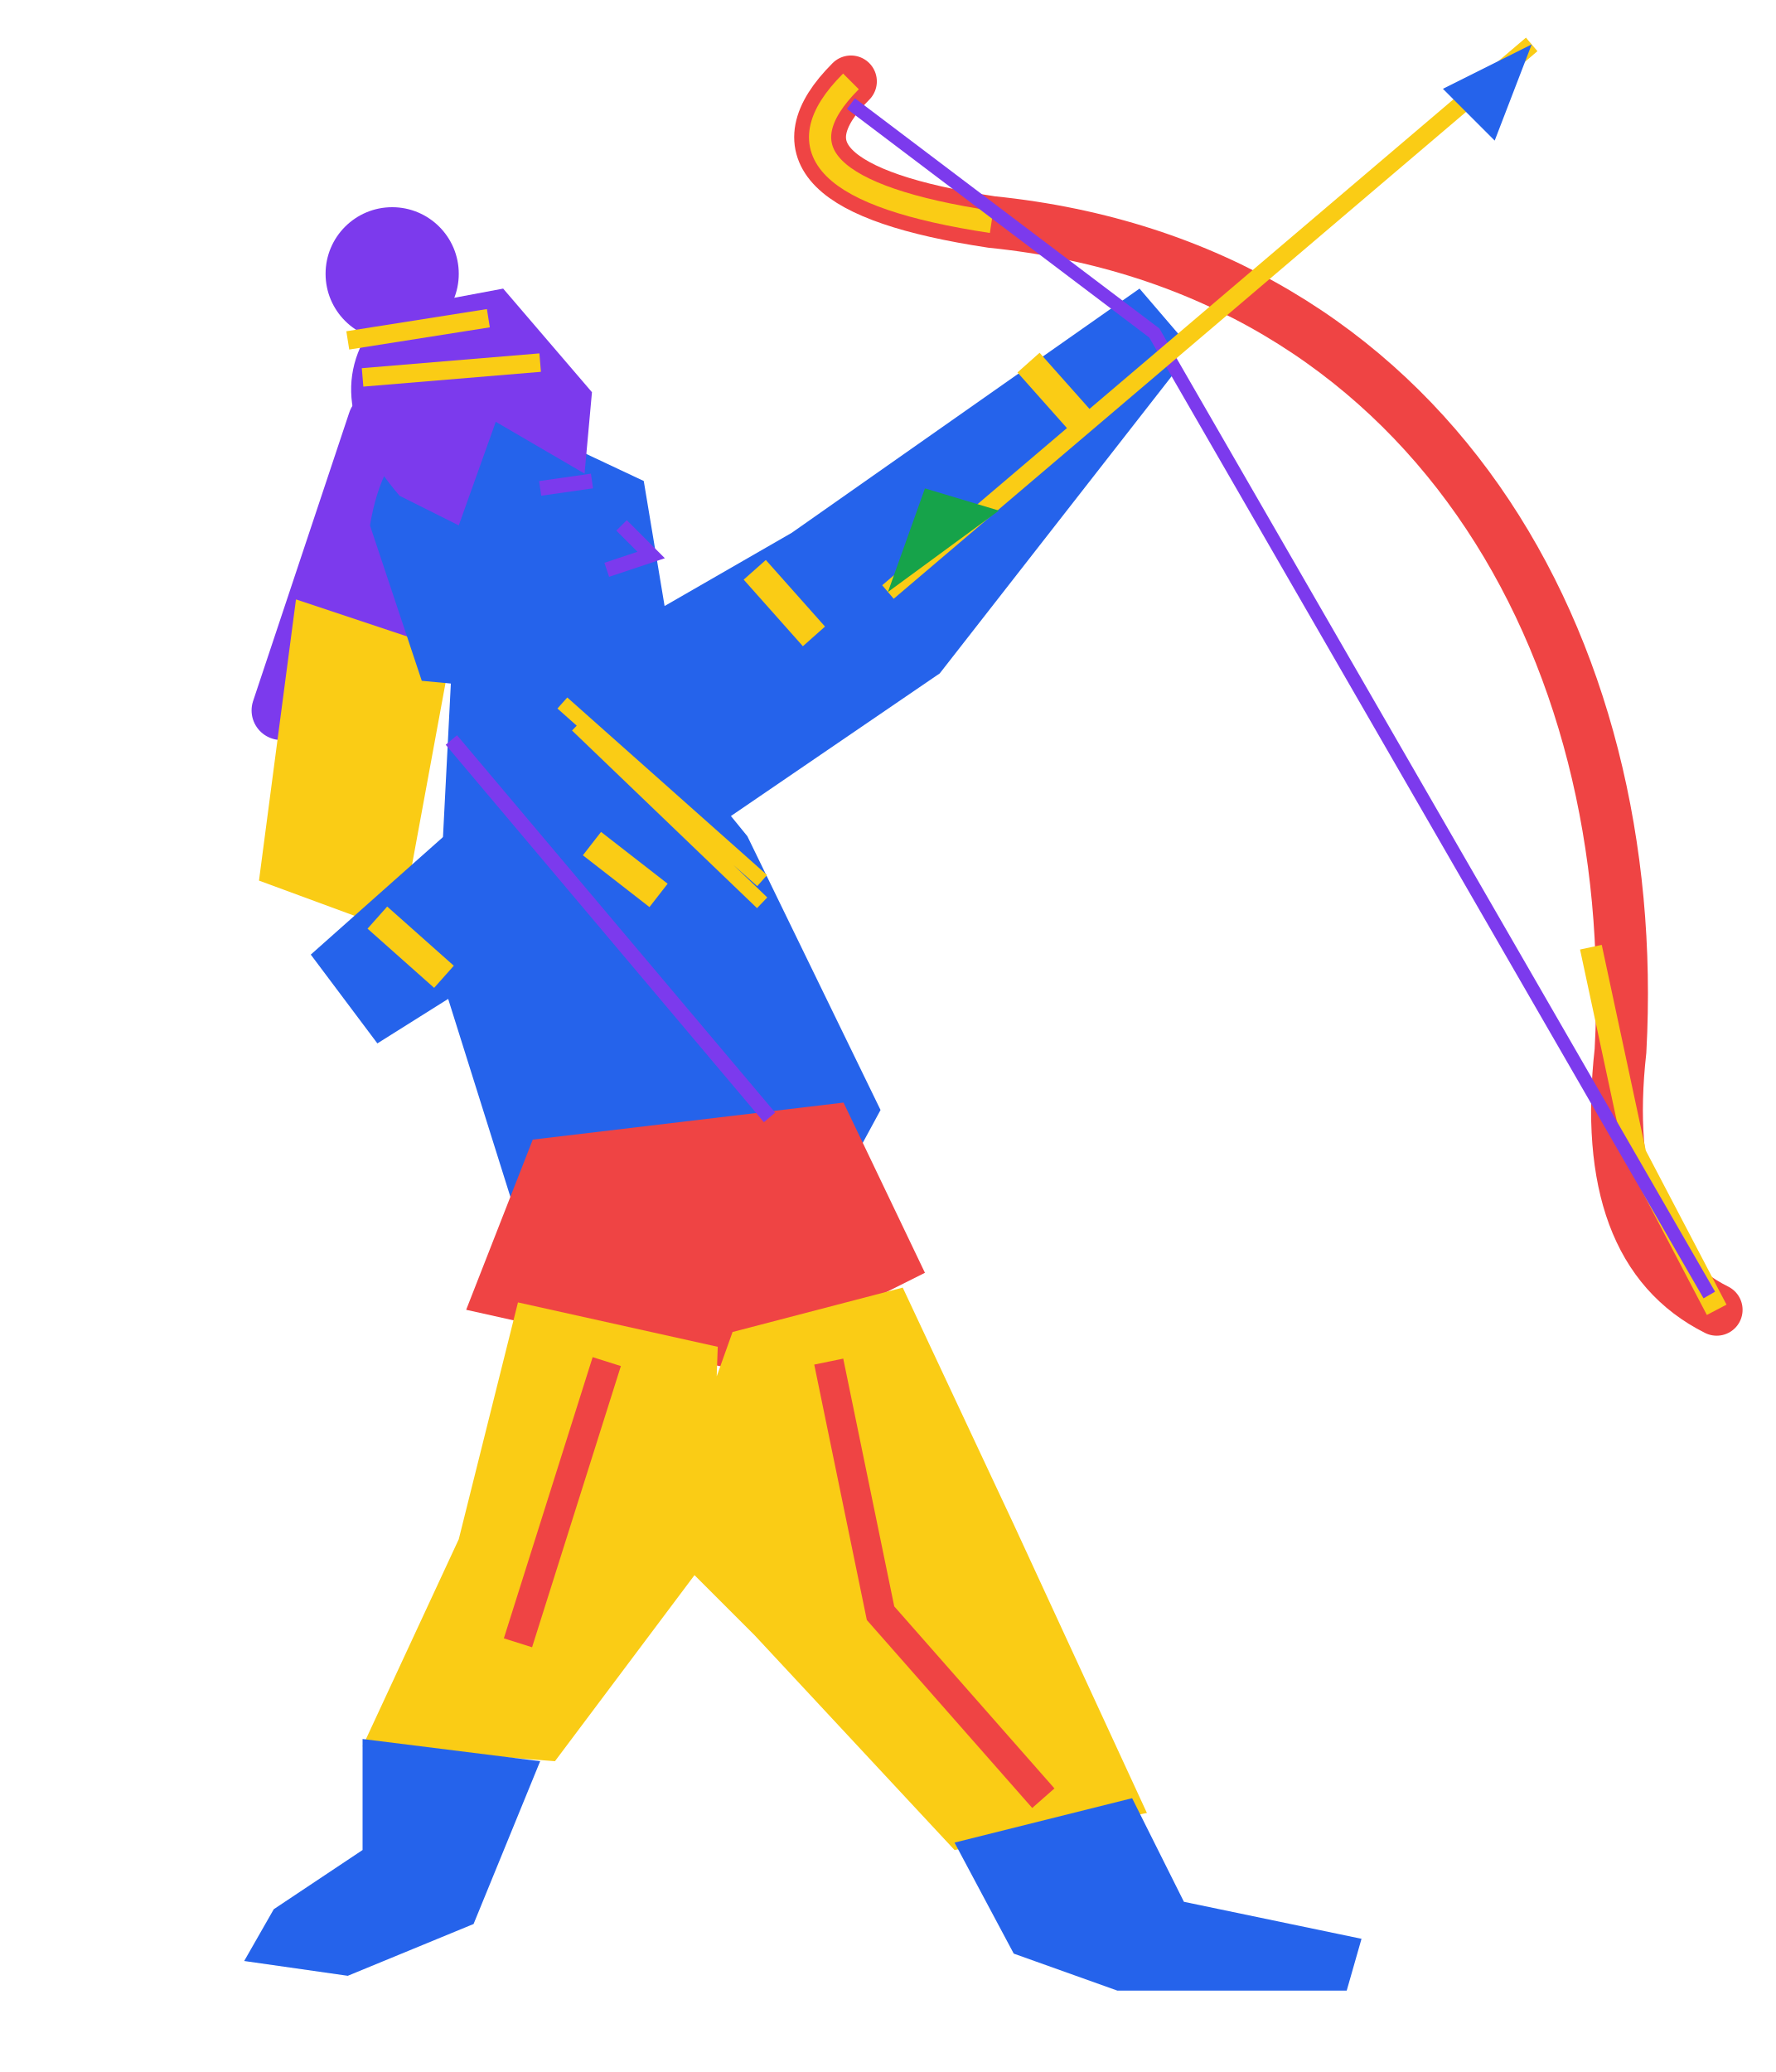
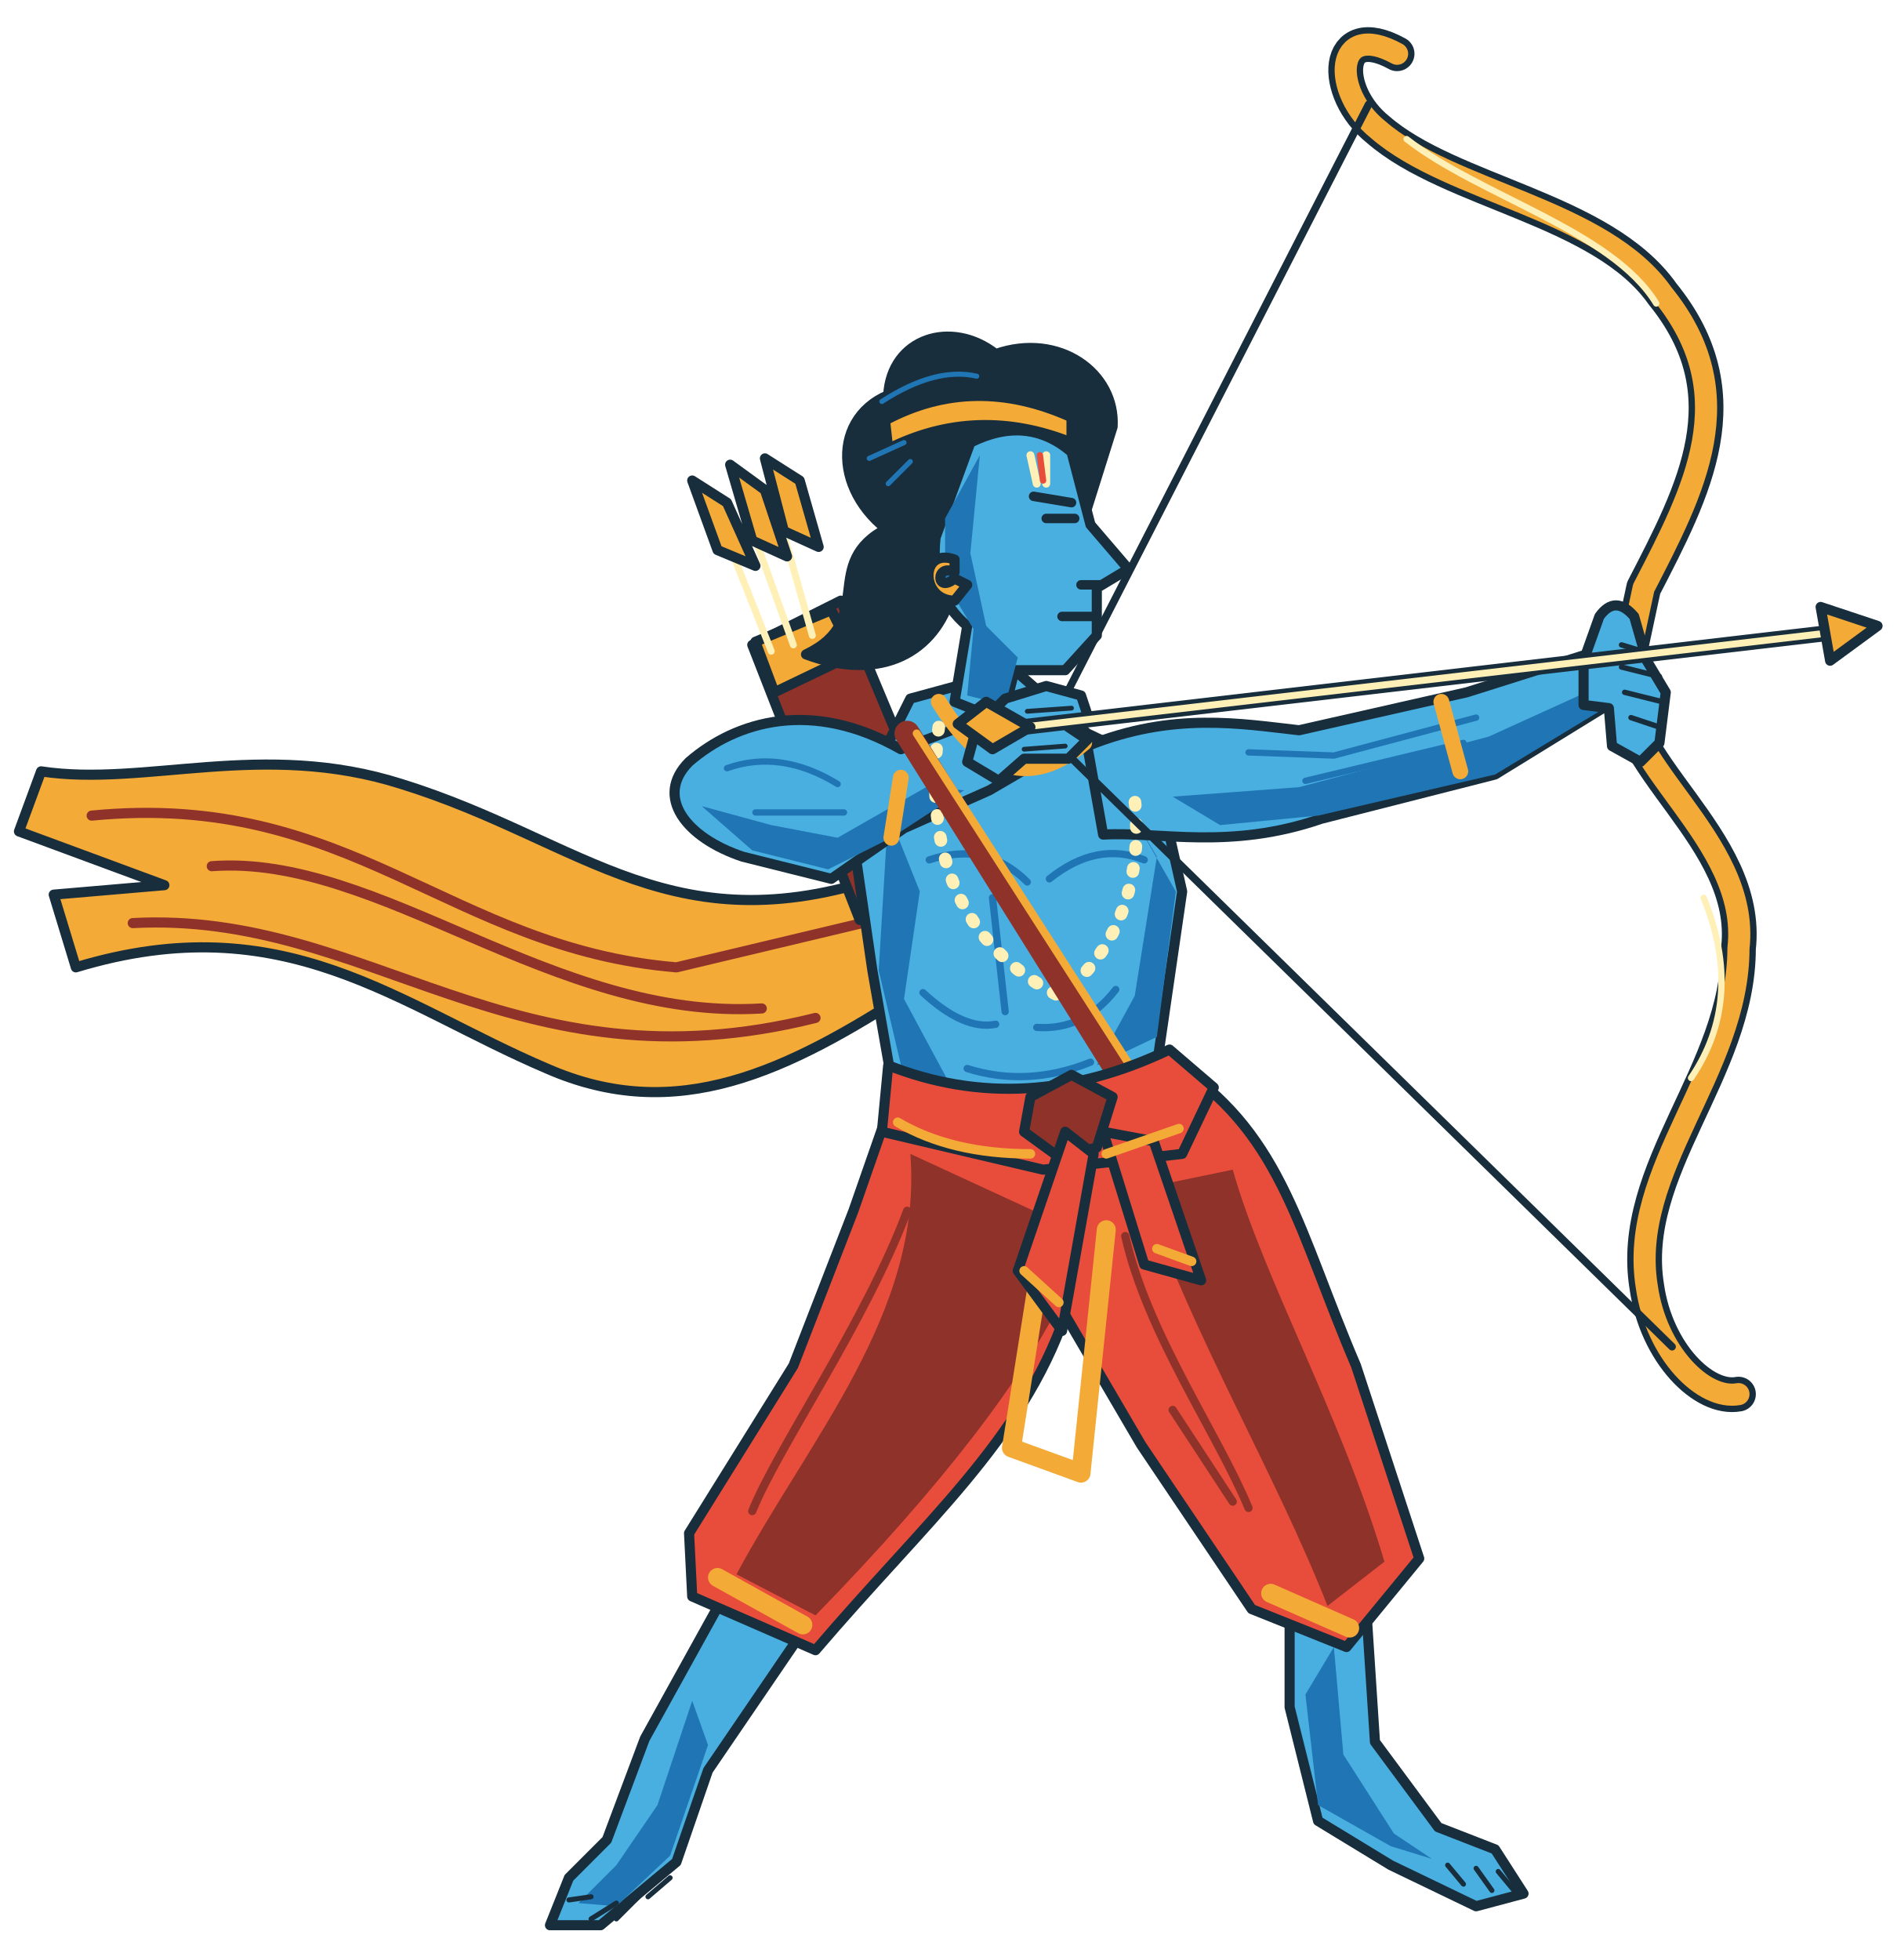
- <svg xmlns="http://www.w3.org/2000/svg" viewBox="0 0 240 280">
-   <path fill="none" stroke="#7C3AED" stroke-width="8" stroke-linecap="round" d="M51 57L38 96M56 58L44 99M63 62L51 104" />
-   <path fill="#FACC15" d="M40 81L61 88L54 126L35 119Z" />
-   <path fill="#2563EB" d="M70 57Q53 53 50 71L57 92L78 94L90 83L87 65Z" />
-   <path fill="#7C3AED" d="M54 67Q42 53 52 42L68 39L80 53L79 64L67 57L62 71Z" />
-   <circle fill="#7C3AED" cx="53" cy="37" r="9" />
-   <path fill="none" stroke="#FACC15" stroke-width="2.5" d="M47 46L66 43M49 51L73 49" />
-   <path fill="none" stroke="#7C3AED" stroke-width="2" d="M73 66L80 65M84 71L88 75L82 77" />
-   <path fill="#2563EB" d="M61 91L79 86L101 113L119 150L106 174L70 165L59 130Z" />
-   <path fill="#2563EB" d="M74 91L107 72L154 39L160 46L118 88L87 112Z" />
-   <path fill="#2563EB" d="M69 105L42 129L51 141L86 119L127 91L159 50L153 42L119 78L80 102Z" />
-   <path fill="none" stroke="#FACC15" stroke-width="4" d="M139 49L147 58M102 77L110 86M51 124L60 132M80 114L89 121" />
-   <path fill="#EF4444" d="M72 154L114 149L125 172L99 185L63 177Z" />
-   <path fill="#FACC15" d="M70 176L97 182L96 210L75 238L49 236L62 208ZM99 180L122 174L137 206L155 245L129 250L102 221L89 208Z" />
-   <path fill="none" stroke="#EF4444" stroke-width="4" d="M82 184L70 222M112 184L119 218L141 243" />
-   <path fill="#2563EB" d="M49 235L73 238L64 260L47 267L33 265L37 258L49 250ZM129 249L153 243L160 257L184 262L182 269L151 269L137 264Z" />
-   <path fill="none" stroke="#EF4444" stroke-width="7" stroke-linecap="round" d="M115 11Q101 25 134 30C193 36 222 87 219 142Q216 169 232 177" />
-   <path fill="none" stroke="#FACC15" stroke-width="3" d="M115 11Q101 25 134 30M215 128L221 156L232 177" />
-   <path fill="none" stroke="#7C3AED" stroke-width="1.8" d="M115 14L156 45L231 175" />
-   <path fill="none" stroke="#FACC15" stroke-width="2.4" d="M120 80L207 6" />
-   <path fill="#2563EB" d="M207 6L195 12L202 19Z" />
-   <path fill="#16A34A" d="M120 80L125 66L135 69Z" />
-   <path fill="none" stroke="#7C3AED" stroke-width="2" d="M61 100L104 151" />
-   <path fill="none" stroke="#FACC15" stroke-width="2" d="M76 95L103 119M78 98L103 122" />
+ <svg xmlns="http://www.w3.org/2000/svg" viewBox="0 0 600 620" fill="none" stroke="#182E3C" stroke-width="3.2" stroke-linecap="round" stroke-linejoin="round">
+   <path fill="#F3AA37" d="M283 276C213 301 185 266 127 248C83 234 46 249 13 244L6 263L52 280L17 283L24 306C90 286 126 318 173 338C214 356 249 339 289 313Z" />
+   <path stroke="#8F322A" d="M29 258C111 250 142 300 214 306L277 291M42 292C117 288 162 346 258 322M67 274C120 270 175 323 241 319" />
+   <path fill="#8F322A" d="M238 204L266 190L302 276L272 291Z" />
+   <path fill="#F3AA37" d="M239 203L263 193L270 207L245 219Z" />
+   <path stroke="#FFF0B8" stroke-width="2.2" d="M244 206L229 168M251 204L237 165M257 201L246 162" />
+   <path fill="#F3AA37" d="M227 174L219 152L230 159L239 179ZM238 171L231 147L242 155L249 176ZM248 168L242 145L253 152L259 173Z" />
+   <path fill="#49AFE0" d="M235 494L254 516L224 560L214 589L190 609L174 609L180 594L192 582L204 550ZM408 499L432 505L435 551L455 578L473 585L482 599L467 603L440 590L417 576L408 540Z" />
+   <path fill="#2076B5" stroke="none" d="M219 538L208 571L195 590L183 602L195 603L212 587L224 552ZM422 521L425 555L441 580L453 588L440 584L417 571L413 536Z" />
+   <path stroke-width="1.6" d="M180 601L187 600M187 607L195 602M195 607L202 600M205 600L212 594M458 590L463 596M467 591L472 598M474 592L479 598" />
+   <path fill="#E84D3C" d="M285 340L374 338C406 360 411 390 429 432L449 493L426 521L396 509L361 457L337 416C323 456 293 481 258 522L219 505L218 485L251 432L270 383Z" />
+   <path fill="#8F322A" stroke="none" d="M288 365C292 415 256 455 233 498L258 511C298 470 324 436 337 409L340 389ZM361 376C379 426 403 465 420 508L438 494C424 447 400 405 390 370Z" />
+   <path stroke="#F3AA37" stroke-width="6" d="M227 499L254 514M402 504L427 515M333 376L320 458L342 466L350 389" />
+   <path stroke="#8F322A" stroke-width="2.6" d="M287 383C274 418 246 458 238 478M307 390C298 433 277 455 264 468M356 391C363 422 385 453 395 477M379 389L417 480M271 447L251 472M371 446L390 475" />
+   <path fill="#49AFE0" d="M288 221L321 212L344 232L365 242L374 282L366 337L341 359L283 347L276 307L269 259Z" />
+   <path fill="#2076B5" stroke="none" d="M281 257L291 282L286 316L300 342L286 341L278 307ZM356 254L366 271L359 315L347 337L366 328L372 282Z" />
+   <path stroke="#2076B5" stroke-width="2.3" d="M294 272Q312 266 325 279M332 278Q347 266 362 272M314 284L318 320M292 314Q305 326 315 324M328 325Q343 326 353 313M306 338Q325 344 345 336" />
+   <path fill="#49AFE0" d="M344 236C371 225 393 229 411 231L464 219L502 207L512 221L473 245L418 259C389 269 367 263 349 264Z" />
+   <path fill="#2076B5" stroke="none" d="M371 252L411 249L471 233L504 218L506 225L473 245L417 258L386 261Z" />
+   <path stroke="#2076B5" stroke-width="2" d="M395 238L422 239L467 227M413 247L463 235" />
+   <path fill="#49AFE0" d="M285 237C257 221 233 228 218 241C207 252 217 265 235 271L263 278L286 262L313 250L337 236L328 222L301 231Z" />
+   <path fill="#2076B5" stroke="none" d="M222 255L244 261L265 265L293 249L305 250L282 265L262 275L238 269Z" />
+   <path stroke="#2076B5" stroke-width="2" d="M230 243Q247 237 265 248M239 257L267 257" />
+   <path fill="#182E3C" d="M286 171C264 159 262 133 281 125C282 107 301 101 315 112C335 105 353 118 352 135L341 170L325 180Z" />
+   <path fill="#182E3C" d="M281 167C259 178 278 196 255 207C279 216 296 206 301 188L308 169Z" />
+   <path fill="#F3AA37" d="M280 133Q308 118 339 132L339 140Q309 128 281 142Z" />
+   <path fill="#49AFE0" d="M307 140Q325 131 339 143L345 166L357 180L347 186L347 201L337 212L321 212L317 228L302 222L306 198Q294 188 296 170Z" />
+   <path fill="#2076B5" stroke="none" d="M310 144L307 175L312 198L322 208L318 223L306 220L308 199L299 184L299 164Z" />
+   <path stroke="#182E3C" stroke-width="3" d="M327 157L339 159M331 164L340 164M342 185L348 185M336 195L346 195" />
+   <path stroke="#FFF0B8" stroke-width="2.5" d="M326 144L328 153M331 144L331 153" />
+   <path stroke="#E84D3C" stroke-width="2" d="M329 144L330 152" />
+   <path fill="#F3AA37" d="M302 177C291 173 291 190 302 190L306 185L302 183C296 188 296 178 302 181Z" />
+   <path stroke="#2076B5" stroke-width="1.6" d="M279 127Q296 116 309 119M275 145L286 140M281 153L288 146" />
+   <path stroke="#F3AA37" stroke-width="5" d="M297 222Q318 256 343 235M285 246L282 265M456 222L462 244" />
+   <path stroke="#FFF0B8" stroke-width="4" stroke-dasharray="1 6" d="M297 230C292 270 304 299 335 315C352 303 362 280 359 253" />
+   <path stroke="#8F322A" stroke-width="8" d="M287 232L357 344" />
+   <path stroke="#F3AA37" stroke-width="2.5" d="M290 232L360 341" />
+   <path stroke="#182E3C" stroke-width="11" d="M442 17C422 6 421 29 436 41C459 61 507 66 526 93C552 125 536 155 520 186L514 214C510 241 554 265 550 300C550 339 515 370 521 407C524 428 539 443 550 441" />
+   <path stroke="#F3AA37" stroke-width="7" d="M442 17C422 6 421 29 436 41C459 61 507 66 526 93C552 125 536 155 520 186L514 214C510 241 554 265 550 300C550 339 515 370 521 407C524 428 539 443 550 441" />
+   <path stroke="#FFF0B8" stroke-width="2" d="M445 44C468 62 510 73 524 96M539 284Q552 316 535 341" />
+   <path stroke="#182E3C" stroke-width="2.4" d="M433 33L331 232L529 426" />
+   <path fill="#49AFE0" d="M501 209L506 195Q511 188 517 195L521 209L527 219L525 235L519 241L510 236L509 224L501 223Z" />
+   <path stroke-width="1.7" d="M513 204L523 207M513 211L525 214M514 219L526 222M516 227L525 230" />
+   <path fill="#49AFE0" d="M309 230L318 221L331 217L342 220L344 226L338 230L344 234L338 240L324 240L316 247L306 241Z" />
+   <path stroke-width="1.5" d="M325 225L339 224M325 231L337 230M324 237L337 236" />
+   <path stroke="#182E3C" stroke-width="5" d="M315 231L589 199" />
+   <path stroke="#FFF0B8" stroke-width="2.2" d="M315 231L589 199" />
+   <path fill="#F3AA37" d="M594 198L576 192L579 209Z" />
+   <path fill="#F3AA37" d="M303 229L312 222L326 230L314 237Z" />
+   <path fill="#E84D3C" d="M281 337Q324 354 370 332L384 344L374 365L330 370L279 358Z" />
+   <path fill="#8F322A" d="M326 347L339 340L352 347L347 363L335 366L324 358Z" />
+   <path fill="#E84D3C" d="M337 358L322 402L336 421L346 365ZM349 358L362 400L380 405L365 361Z" />
+   <path stroke="#F3AA37" stroke-width="3" d="M284 355Q301 365 326 365M350 365L373 357M324 402L335 412M366 395L377 399" />
</svg>
